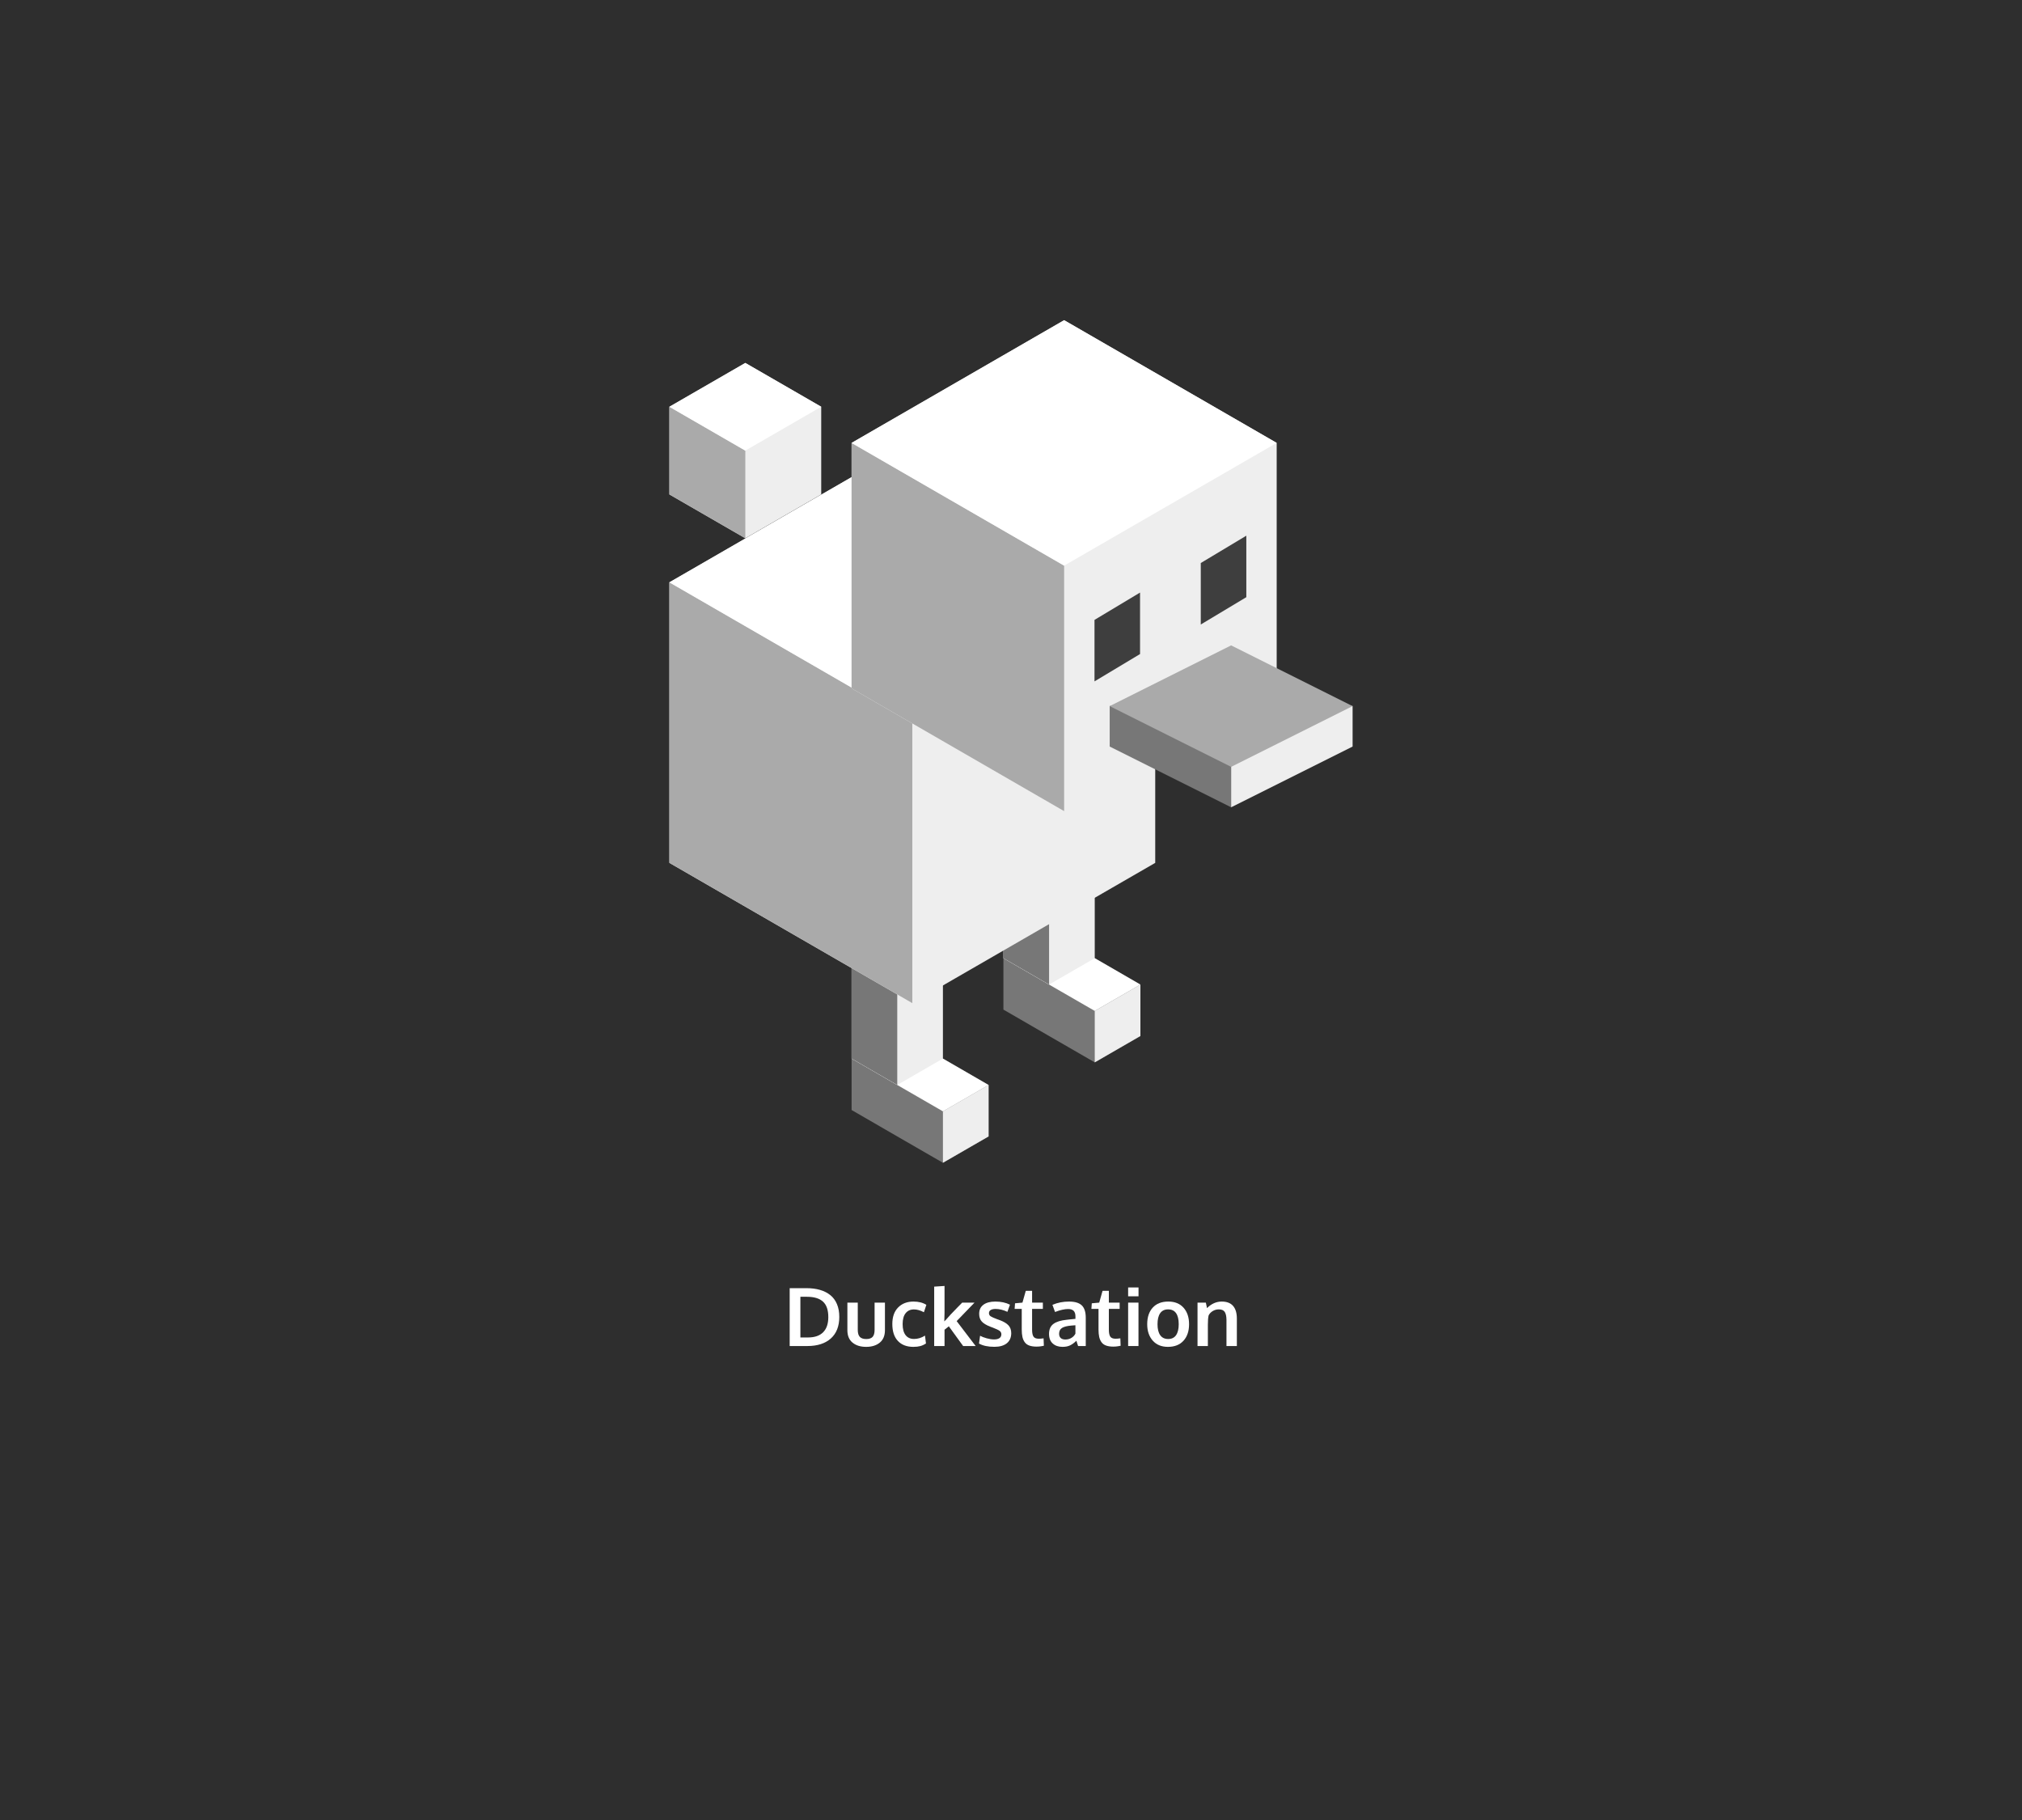
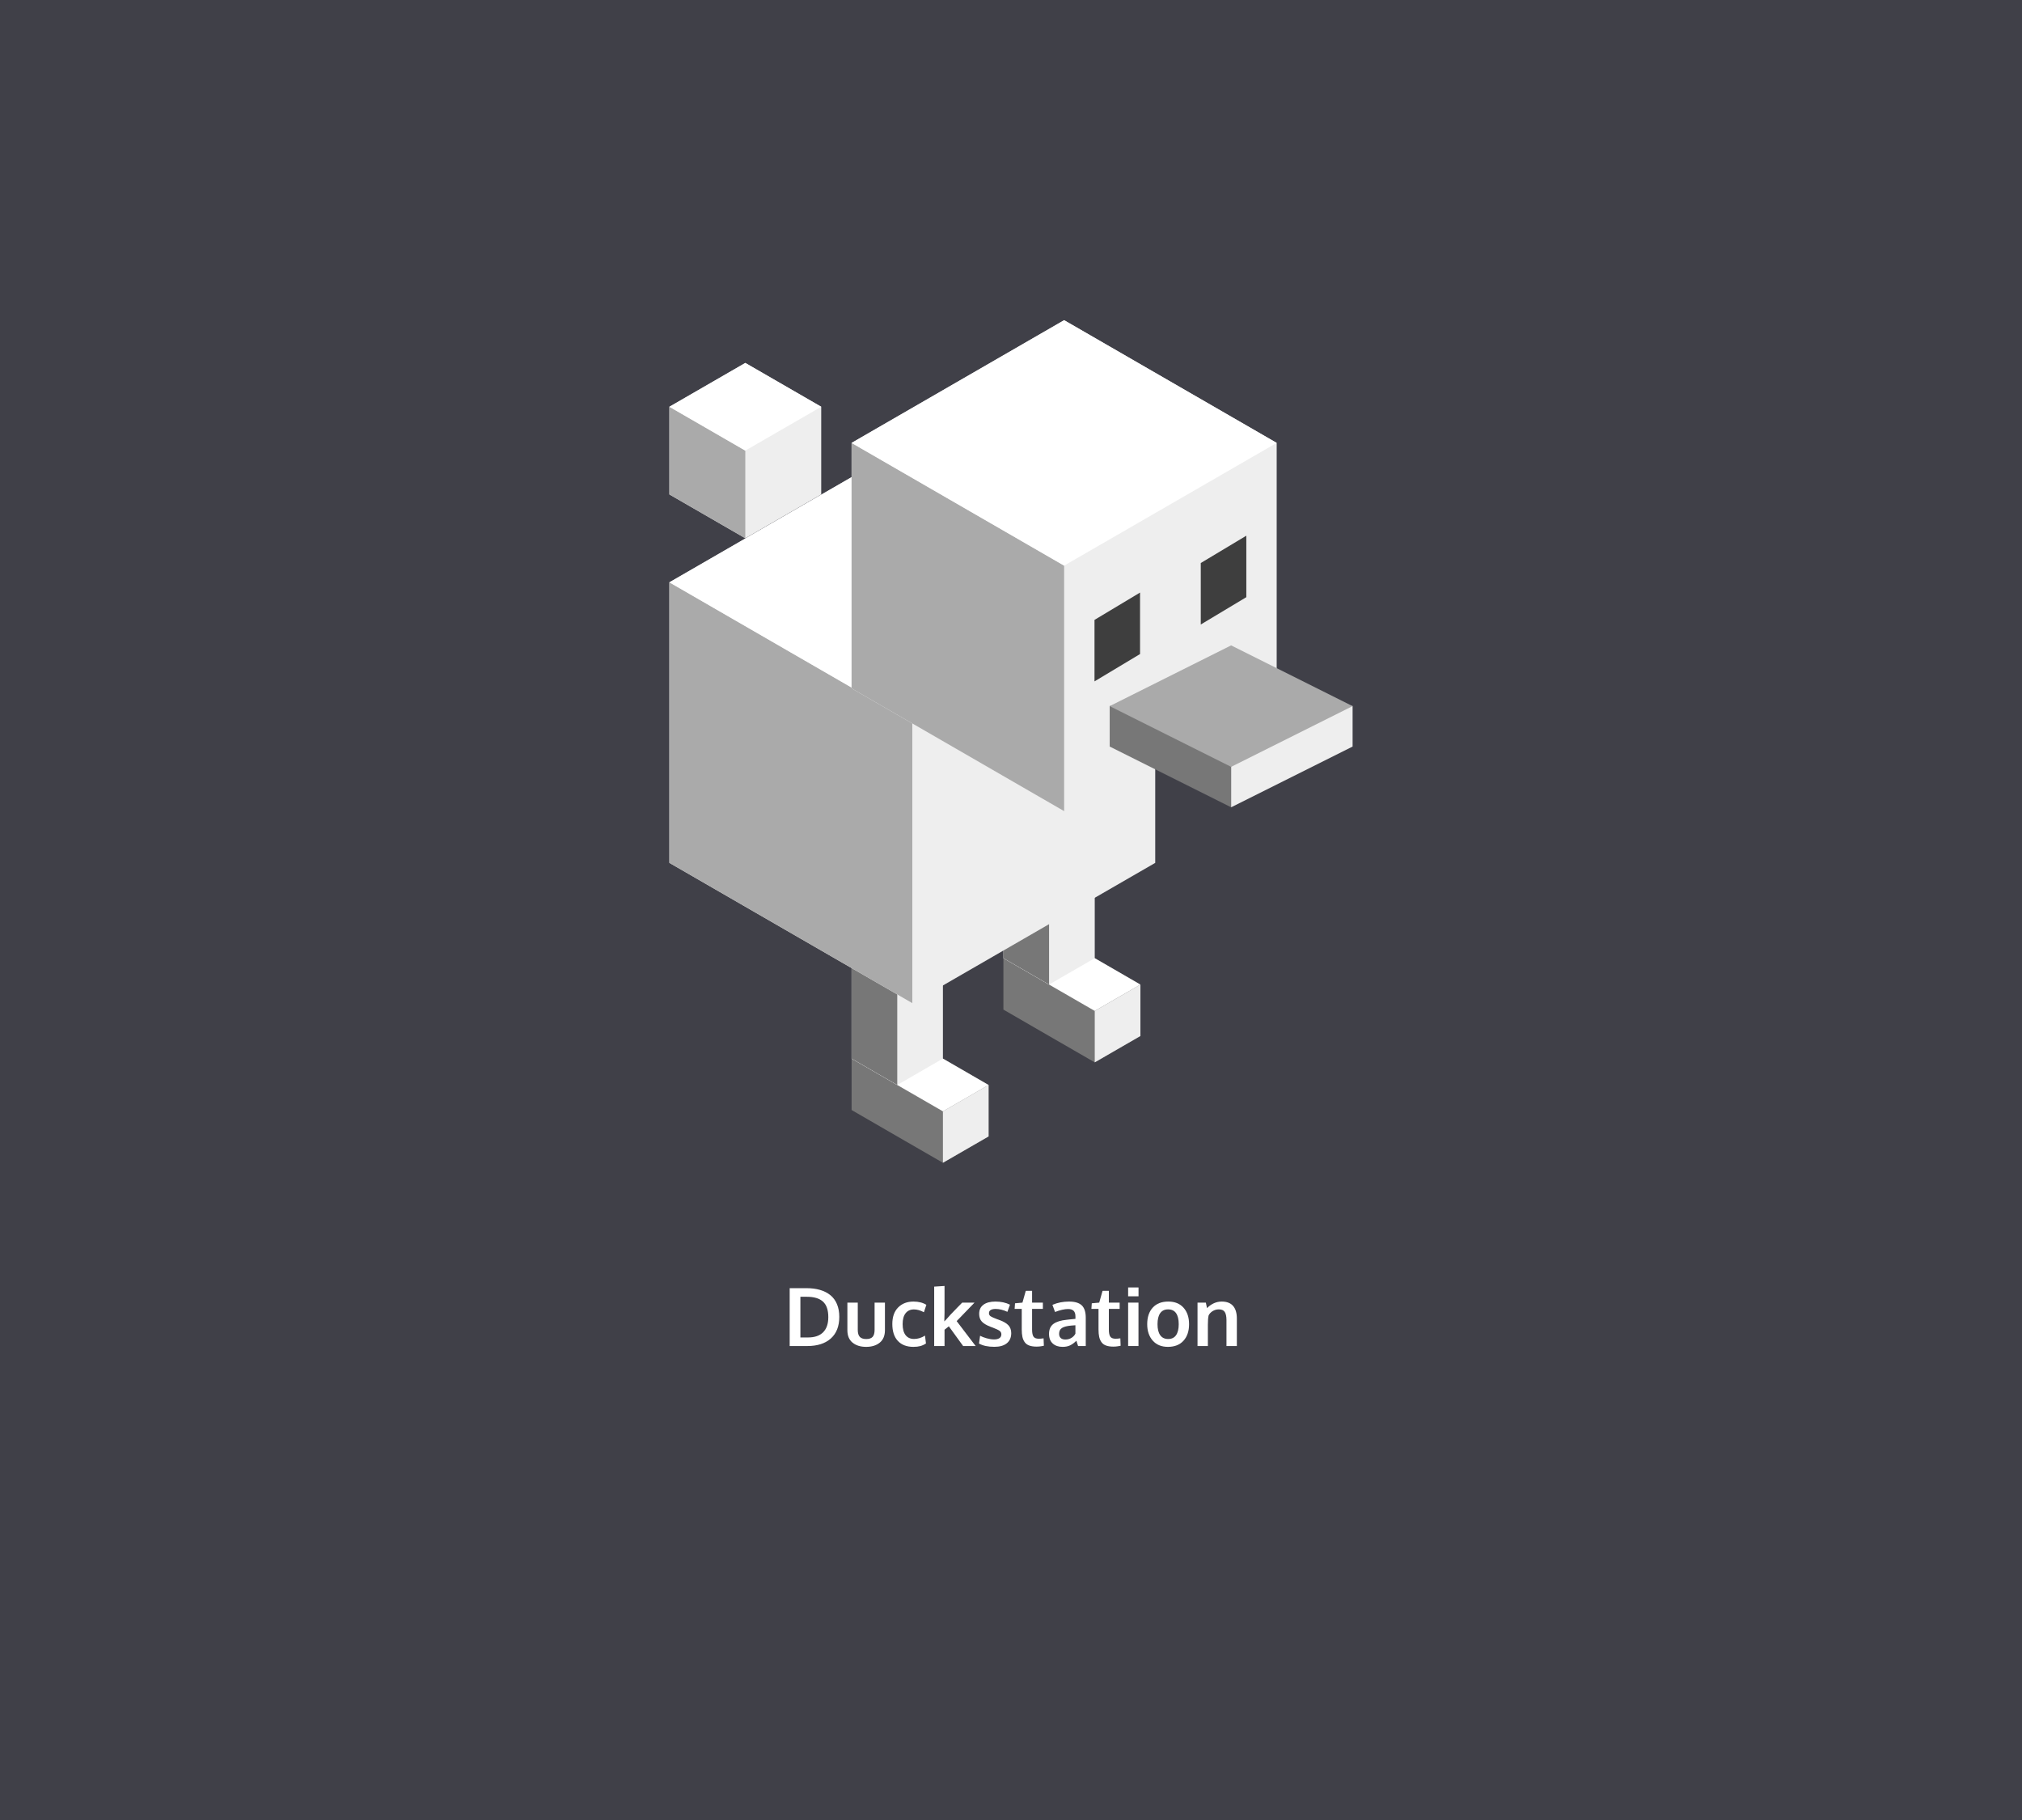
<svg xmlns="http://www.w3.org/2000/svg" width="100%" height="100%" viewBox="0 0 1200 1080" version="1.1" style="fill-rule:evenodd;clip-rule:evenodd;stroke-linejoin:round;stroke-miterlimit:2;">
-   <rect id="Artboard1" x="0" y="0" width="1200" height="1080" style="fill:rgb(46,46,46);" />
+   <rect id="Artboard1" x="0" y="0" width="1200" height="1080" style="fill:rgb(64,64,72);" />
  <path d="M 475.008 793.657 L 479.555 793.657 C 483.477 793.657 486.461 792.63 488.508 790.575 C 490.555 788.521 491.578 785.525 491.578 781.587 C 491.578 777.368 490.523 774.302 488.414 772.388 C 486.305 770.474 483.125 769.517 478.875 769.517 L 475.008 769.517 L 475.008 793.657 Z M 468.656 798.743 L 468.656 764.407 L 478.594 764.407 C 481.594 764.407 484.281 764.751 486.656 765.439 C 489.031 766.126 491.074 767.161 492.785 768.544 C 494.496 769.927 495.809 771.708 496.723 773.888 C 497.637 776.068 498.094 778.587 498.094 781.446 C 498.094 786.993 496.422 791.263 493.078 794.255 C 489.734 797.247 485.102 798.743 479.18 798.743 L 468.656 798.743 Z" style="fill:white;fill-rule:nonzero;" />
  <path d="M 522.117 796.728 C 520.07 798.4 517.375 799.236 514.031 799.236 C 510.687 799.236 507.996 798.4 505.957 796.728 C 503.918 795.056 502.898 792.603 502.898 789.368 L 502.898 772.986 L 509.062 772.986 L 509.062 789.134 C 509.062 791.056 509.465 792.446 510.269 793.306 C 511.074 794.165 512.352 794.595 514.102 794.595 C 515.82 794.595 517.074 794.169 517.863 793.318 C 518.652 792.466 519.047 791.071 519.047 789.134 L 519.047 772.986 L 525.187 772.986 L 525.187 789.368 C 525.187 792.587 524.164 795.04 522.117 796.728 Z" style="fill:white;fill-rule:nonzero;" />
  <path d="M 542.062 799.236 C 538.125 799.236 535.059 798.064 532.863 795.72 C 530.668 793.376 529.57 790.025 529.57 785.665 C 529.57 781.446 530.723 778.173 533.027 775.845 C 535.332 773.517 538.367 772.353 542.133 772.353 C 545.148 772.353 547.695 773.001 549.773 774.298 L 548.32 778.681 C 546.195 777.571 544.219 777.017 542.391 777.017 C 540.312 777.017 538.676 777.759 537.48 779.243 C 536.285 780.728 535.687 782.892 535.687 785.736 C 535.687 788.611 536.277 790.798 537.457 792.298 C 538.637 793.798 540.305 794.548 542.461 794.548 C 544.711 794.548 546.875 793.884 548.953 792.556 L 549.539 797.22 C 548.461 797.939 547.344 798.454 546.187 798.767 C 545.031 799.079 543.656 799.236 542.062 799.236 Z" style="fill:white;fill-rule:nonzero;" />
  <path d="M 554.414 798.743 L 554.414 763.493 L 560.555 763.095 L 560.555 778.915 L 560.414 784.118 C 560.43 784.103 560.59 783.946 560.894 783.65 C 561.199 783.353 561.367 783.189 561.398 783.157 C 562.258 782.142 563.191 781.095 564.199 780.017 C 565.207 778.939 566.48 777.618 568.019 776.056 C 569.559 774.493 570.562 773.47 571.031 772.986 L 578.344 772.986 L 567.75 783.954 L 579.023 798.743 L 571.594 798.743 L 563.109 787.048 L 560.555 789.064 L 560.555 798.743 L 554.414 798.743 Z" style="fill:white;fill-rule:nonzero;" />
  <path d="M 590.133 799.212 C 586.336 799.212 583.297 798.564 581.016 797.267 L 581.648 792.65 C 582.68 793.212 583.992 793.716 585.586 794.161 C 587.18 794.607 588.633 794.829 589.945 794.829 C 591.305 794.829 592.363 794.575 593.121 794.068 C 593.879 793.56 594.266 792.814 594.281 791.829 C 594.281 790.939 593.926 790.236 593.215 789.72 C 592.504 789.204 591.148 788.564 589.148 787.798 C 588.461 787.548 588.016 787.384 587.812 787.306 C 585.437 786.384 583.727 785.357 582.68 784.224 C 581.633 783.091 581.109 781.556 581.109 779.618 C 581.109 777.275 581.957 775.478 583.652 774.228 C 585.348 772.978 587.711 772.353 590.742 772.353 C 594.023 772.353 596.906 772.97 599.391 774.204 L 597.867 778.446 C 595.414 777.306 593.078 776.736 590.859 776.736 C 589.625 776.736 588.66 776.943 587.965 777.357 C 587.269 777.771 586.922 778.4 586.922 779.243 C 586.922 780.04 587.258 780.661 587.93 781.107 C 588.602 781.552 589.914 782.134 591.867 782.853 C 591.93 782.868 592.133 782.939 592.477 783.064 C 592.82 783.189 593.086 783.29 593.273 783.368 C 595.633 784.228 597.367 785.255 598.477 786.45 C 599.586 787.646 600.141 789.204 600.141 791.126 C 600.125 793.704 599.25 795.696 597.516 797.103 C 595.781 798.509 593.32 799.212 590.133 799.212 Z" style="fill:white;fill-rule:nonzero;" />
  <path d="M 615.281 799.095 C 613.531 799.095 612.074 798.888 610.91 798.474 C 609.746 798.06 608.836 797.407 608.18 796.517 C 607.523 795.626 607.059 794.575 606.785 793.364 C 606.512 792.154 606.375 790.657 606.375 788.876 L 606.375 776.712 L 602.156 776.712 L 602.391 773.384 L 606.797 772.986 L 608.766 766.001 L 612.516 765.978 L 612.516 772.986 L 618.914 772.986 L 618.914 776.712 L 612.516 776.712 L 612.516 788.993 C 612.516 790.946 612.797 792.337 613.359 793.165 C 613.922 793.993 614.961 794.407 616.477 794.407 C 617.367 794.407 618.32 794.329 619.336 794.173 L 619.5 798.579 C 619.469 798.579 619.277 798.614 618.926 798.685 C 618.574 798.755 618.238 798.818 617.918 798.872 C 617.598 798.927 617.187 798.978 616.687 799.025 C 616.187 799.071 615.719 799.095 615.281 799.095 Z" style="fill:white;fill-rule:nonzero;" />
  <path d="M 630.586 799.236 C 628.195 799.236 626.262 798.575 624.785 797.255 C 623.309 795.935 622.57 794.032 622.57 791.548 C 622.57 788.876 623.445 786.896 625.195 785.607 C 626.945 784.318 629.586 783.501 633.117 783.157 C 633.602 783.095 634.125 783.032 634.687 782.97 C 635.25 782.907 635.883 782.845 636.586 782.782 C 637.289 782.72 637.844 782.665 638.25 782.618 L 638.25 781.259 C 638.25 779.696 637.891 778.56 637.172 777.849 C 636.453 777.138 635.359 776.782 633.891 776.782 C 631.797 776.782 629.211 777.368 626.133 778.54 C 626.117 778.493 625.859 777.782 625.359 776.407 C 624.859 775.032 624.602 774.329 624.586 774.298 C 627.617 773.001 630.898 772.353 634.43 772.353 C 637.898 772.353 640.422 773.107 642 774.614 C 643.578 776.122 644.367 778.564 644.367 781.939 L 644.367 798.743 L 639.82 798.743 C 639.805 798.681 639.633 798.157 639.305 797.173 C 638.977 796.189 638.812 795.665 638.812 795.603 C 637.531 796.853 636.277 797.771 635.051 798.357 C 633.824 798.943 632.336 799.236 630.586 799.236 Z M 632.25 794.876 C 633.672 794.876 634.91 794.536 635.965 793.857 C 637.019 793.177 637.773 792.353 638.227 791.384 L 638.227 786.415 C 638.18 786.415 637.769 786.446 636.996 786.509 C 636.223 786.571 635.805 786.603 635.742 786.603 C 633.258 786.821 631.437 787.29 630.281 788.009 C 629.125 788.728 628.547 789.884 628.547 791.478 C 628.547 792.571 628.867 793.411 629.508 793.997 C 630.148 794.583 631.062 794.876 632.25 794.876 Z" style="fill:white;fill-rule:nonzero;" />
  <path d="M 660.844 799.095 C 659.094 799.095 657.637 798.888 656.473 798.474 C 655.309 798.06 654.398 797.407 653.742 796.517 C 653.086 795.626 652.621 794.575 652.348 793.364 C 652.074 792.154 651.937 790.657 651.937 788.876 L 651.937 776.712 L 647.719 776.712 L 647.953 773.384 L 652.359 772.986 L 654.328 766.001 L 658.078 765.978 L 658.078 772.986 L 664.477 772.986 L 664.477 776.712 L 658.078 776.712 L 658.078 788.993 C 658.078 790.946 658.359 792.337 658.922 793.165 C 659.484 793.993 660.523 794.407 662.039 794.407 C 662.93 794.407 663.883 794.329 664.898 794.173 L 665.062 798.579 C 665.031 798.579 664.84 798.614 664.488 798.685 C 664.137 798.755 663.801 798.818 663.48 798.872 C 663.16 798.927 662.75 798.978 662.25 799.025 C 661.75 799.071 661.281 799.095 660.844 799.095 Z" style="fill:white;fill-rule:nonzero;" />
  <path d="M 669.516 798.743 L 669.516 772.986 L 675.656 772.986 L 675.656 798.743 L 669.516 798.743 Z M 669.516 769.236 L 669.516 763.986 L 675.68 763.986 L 675.68 769.236 L 669.516 769.236 Z" style="fill:white;fill-rule:nonzero;" />
  <path d="M 693.281 794.571 C 695.359 794.571 696.922 793.814 697.969 792.298 C 699.016 790.782 699.539 788.611 699.539 785.782 C 699.539 782.923 699.016 780.743 697.969 779.243 C 696.922 777.743 695.344 776.993 693.234 776.993 C 691.156 776.993 689.59 777.747 688.535 779.255 C 687.48 780.763 686.953 782.946 686.953 785.806 C 686.953 788.618 687.484 790.782 688.547 792.298 C 689.609 793.814 691.187 794.571 693.281 794.571 Z M 693.117 799.236 C 689.305 799.236 686.305 798.001 684.117 795.532 C 681.93 793.064 680.836 789.814 680.836 785.782 C 680.836 781.626 681.93 778.349 684.117 775.95 C 686.305 773.552 689.391 772.353 693.375 772.353 C 697.219 772.353 700.23 773.575 702.41 776.021 C 704.59 778.466 705.68 781.72 705.68 785.782 C 705.68 789.892 704.578 793.161 702.375 795.591 C 700.172 798.021 697.086 799.236 693.117 799.236 Z" style="fill:white;fill-rule:nonzero;" />
  <path d="M 710.695 798.743 L 710.695 772.986 L 715.641 772.986 L 716.32 776.243 C 718.945 773.65 721.859 772.353 725.062 772.353 C 728.062 772.353 730.309 773.216 731.801 774.943 C 733.293 776.669 734.039 779.173 734.039 782.454 L 734.039 798.743 L 727.875 798.743 L 727.875 783.204 C 727.859 781.126 727.523 779.571 726.867 778.54 C 726.211 777.509 725.031 776.993 723.328 776.993 C 722 776.993 720.785 777.333 719.684 778.013 C 718.582 778.693 717.781 779.548 717.281 780.579 C 716.984 781.798 716.836 783.673 716.836 786.204 L 716.836 798.743 L 710.695 798.743 Z" style="fill:white;fill-rule:nonzero;" />
  <path d="M 622.595 552.949 L 595.494 568.589 L 595.494 599.1 L 622.595 614.766 L 649.7 630.411 L 676.801 614.766 L 676.801 584.26 L 649.7 568.589 L 622.595 552.949 Z" style="fill:rgb(119,119,119);fill-rule:nonzero;" />
  <path d="M 622.595 552.941 L 595.494 568.58 L 622.595 584.251 L 649.7 599.892 L 676.801 584.251 L 649.7 568.58 L 622.595 552.941 Z" style="fill:white;fill-rule:nonzero;" />
  <path d="M 622.595 464.726 L 649.7 480.375 L 649.7 568.589 L 622.595 584.239 L 595.494 568.589 L 595.494 480.375 L 622.595 464.726 Z" style="fill:rgb(238,238,238);fill-rule:nonzero;" />
  <path d="M 649.7 630.411 L 676.801 614.766 L 676.801 584.251 L 649.7 599.892 L 649.7 630.411 Z" style="fill:rgb(238,238,238);fill-rule:nonzero;" />
  <path d="M 622.595 464.726 L 622.595 584.239 L 595.494 568.589 L 595.494 480.375 L 622.595 464.726 Z" style="fill:rgb(119,119,119);fill-rule:nonzero;" />
  <path d="M 532.494 612.536 L 505.392 628.176 L 505.392 658.686 L 532.494 674.357 L 559.599 689.998 L 586.699 674.357 L 586.699 643.846 L 559.599 628.176 L 532.494 612.536 Z" style="fill:rgb(119,119,119);fill-rule:nonzero;" />
  <path d="M 559.599 689.998 L 586.699 674.357 L 586.699 643.839 L 559.599 659.482 L 559.599 689.998 Z" style="fill:rgb(238,238,238);fill-rule:nonzero;" />
  <path d="M 532.494 612.527 L 505.392 628.171 L 532.494 643.839 L 559.599 659.482 L 586.699 643.839 L 559.599 628.171 L 532.494 612.527 Z" style="fill:white;fill-rule:nonzero;" />
  <path d="M 532.494 524.318 L 559.599 539.962 L 559.599 628.176 L 532.494 643.825 L 505.392 628.176 L 505.392 539.962 L 532.494 524.318 Z" style="fill:rgb(238,238,238);fill-rule:nonzero;" />
  <path d="M 532.494 524.318 L 532.494 643.825 L 505.392 628.176 L 505.392 539.962 L 532.494 524.318 Z" style="fill:rgb(119,119,119);fill-rule:nonzero;" />
  <path d="M 541.433 262.336 L 685.596 345.566 L 685.596 512.033 L 541.433 595.264 L 397.27 512.033 L 397.27 345.566 L 541.433 262.336 Z" style="fill:rgb(238,238,238);fill-rule:nonzero;" />
  <path d="M 397.27 345.557 L 397.27 512.033 L 541.433 595.264 L 541.433 428.809 L 397.27 345.557 Z" style="fill:rgb(170,170,170);fill-rule:nonzero;" />
  <path d="M 541.433 262.331 L 397.27 345.557 L 541.433 428.809 L 685.596 345.557 L 541.433 262.331 Z" style="fill:white;fill-rule:nonzero;" />
  <path d="M 631.535 190.008 L 757.677 262.837 L 757.677 408.492 L 631.535 481.321 L 505.392 408.492 L 505.392 262.837 L 631.535 190.008 Z" style="fill:rgb(238,238,238);fill-rule:nonzero;" />
  <path d="M 649.555 367.849 L 676.585 351.632 L 676.585 388.122 L 649.555 404.343 L 649.555 367.849 Z" style="fill:rgb(62,62,62);fill-rule:nonzero;" />
  <path d="M 505.392 262.825 L 505.392 408.479 L 631.535 481.334 L 631.535 335.654 L 505.392 262.825 Z" style="fill:rgb(170,170,170);fill-rule:nonzero;" />
  <path d="M 631.535 190 L 505.392 262.825 L 631.535 335.654 L 757.677 262.825 L 631.535 190 Z" style="fill:white;fill-rule:nonzero;" />
  <path d="M 712.626 334.096 L 739.657 317.88 L 739.657 354.369 L 712.626 370.585 L 712.626 334.096 Z" style="fill:rgb(62,62,62);fill-rule:nonzero;" />
  <path d="M 730.646 406.969 L 730.646 479.051 L 658.565 443.01 L 658.565 418.984 L 730.646 406.969 Z" style="fill:rgb(119,119,119);fill-rule:nonzero;" />
  <path d="M 730.646 406.969 L 730.646 479.051 L 802.728 443.01 L 802.728 418.984 L 730.646 406.969 Z" style="fill:rgb(238,238,238);fill-rule:nonzero;" />
  <path d="M 730.651 382.974 L 802.728 419.015 L 730.651 455.055 L 658.57 419.015 L 730.651 382.974 Z" style="fill:rgb(170,170,170);fill-rule:nonzero;" />
  <path d="M 442.321 215.367 L 487.372 241.382 L 487.372 293.401 L 442.321 319.411 L 397.27 293.401 L 397.27 241.382 L 442.321 215.367 Z" style="fill:rgb(238,238,238);fill-rule:nonzero;" />
  <path d="M 397.27 241.377 L 397.27 293.401 L 442.321 319.402 C 442.321 319.411 442.321 267.4 442.321 267.4 L 397.27 241.377 Z" style="fill:rgb(170,170,170);fill-rule:nonzero;" />
  <path d="M 442.321 215.376 L 397.27 241.377 L 442.321 267.4 L 487.372 241.377 L 442.321 215.376 Z" style="fill:white;fill-rule:nonzero;" />
</svg>
